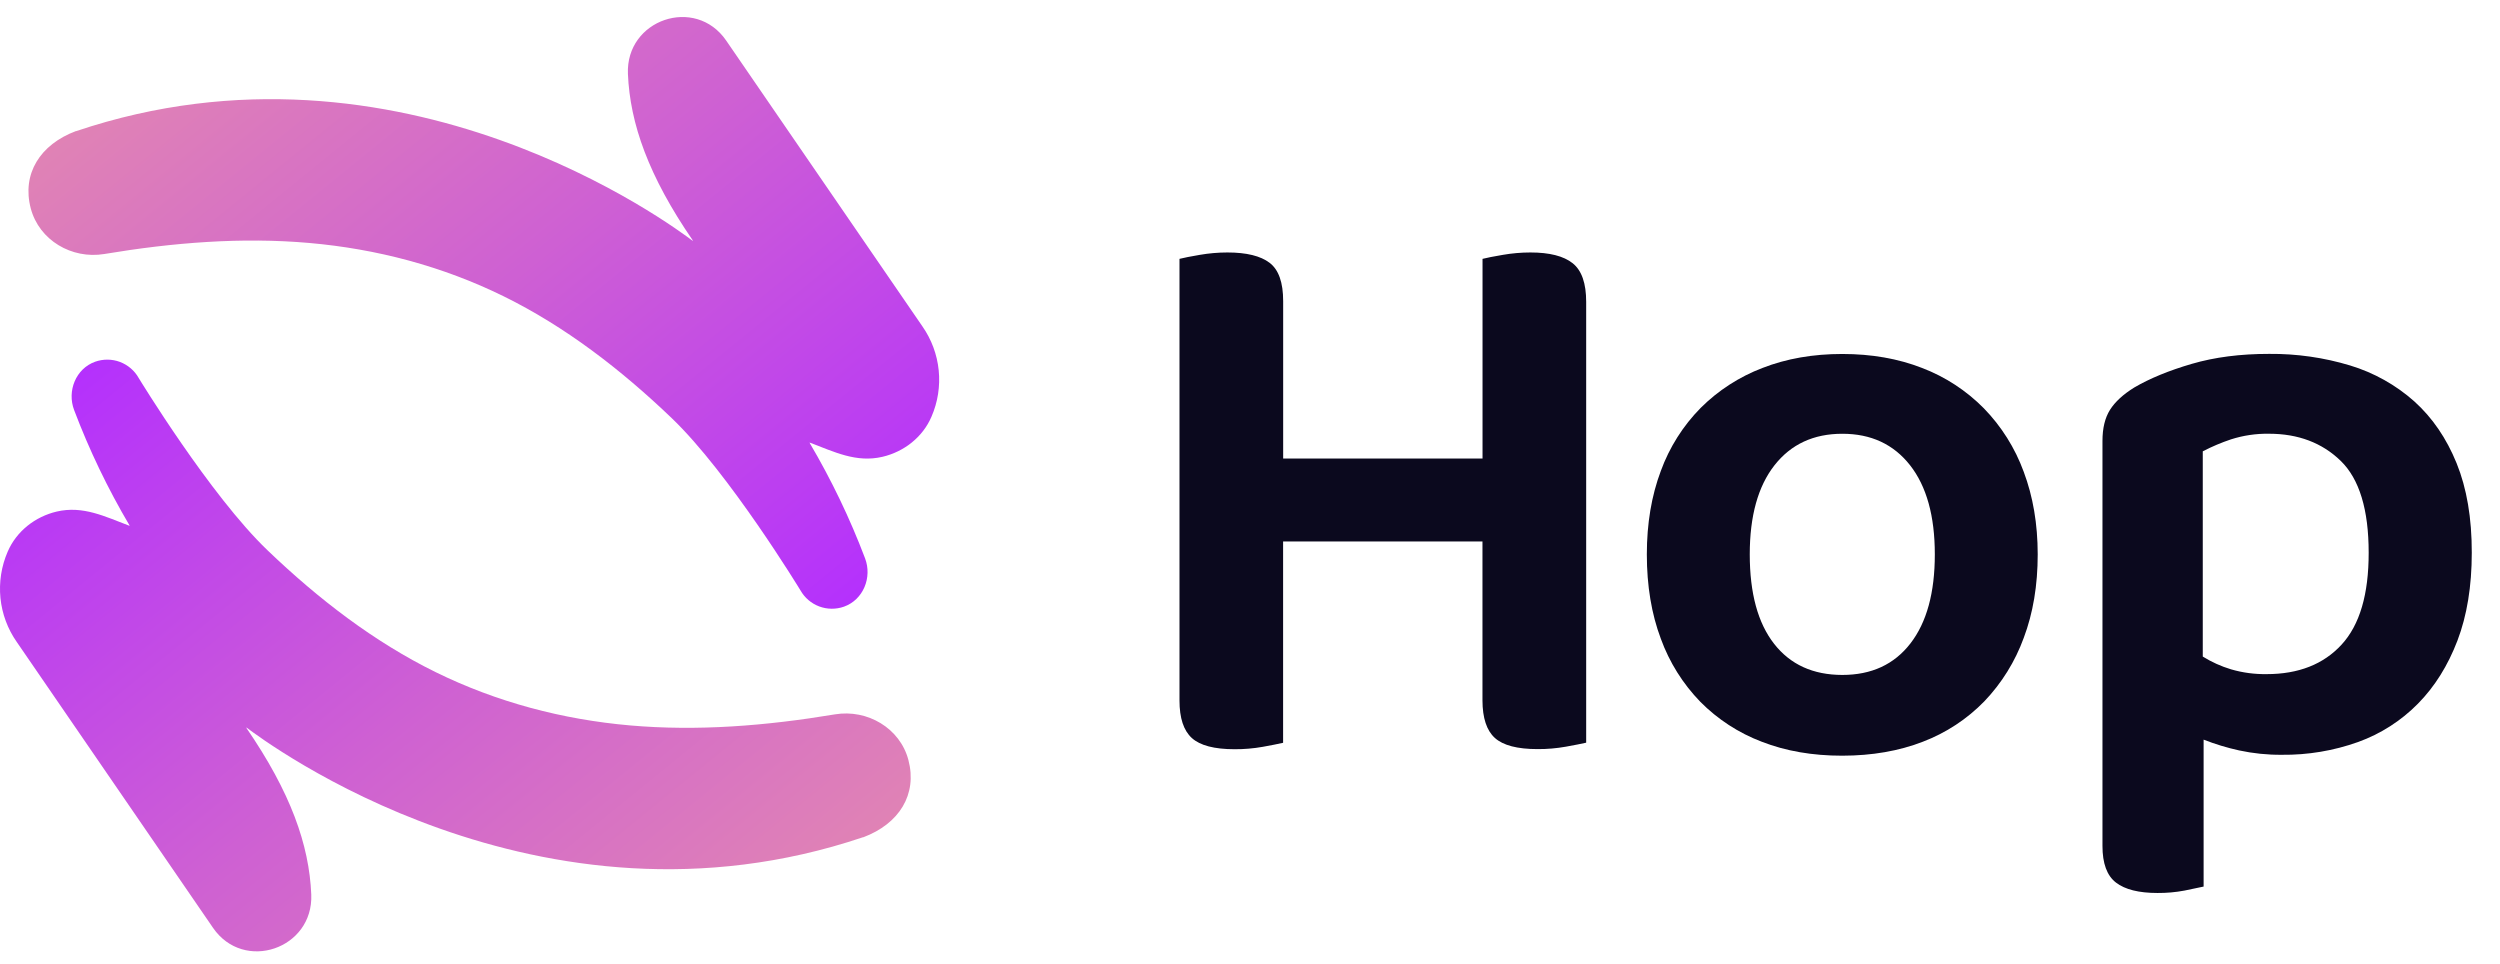
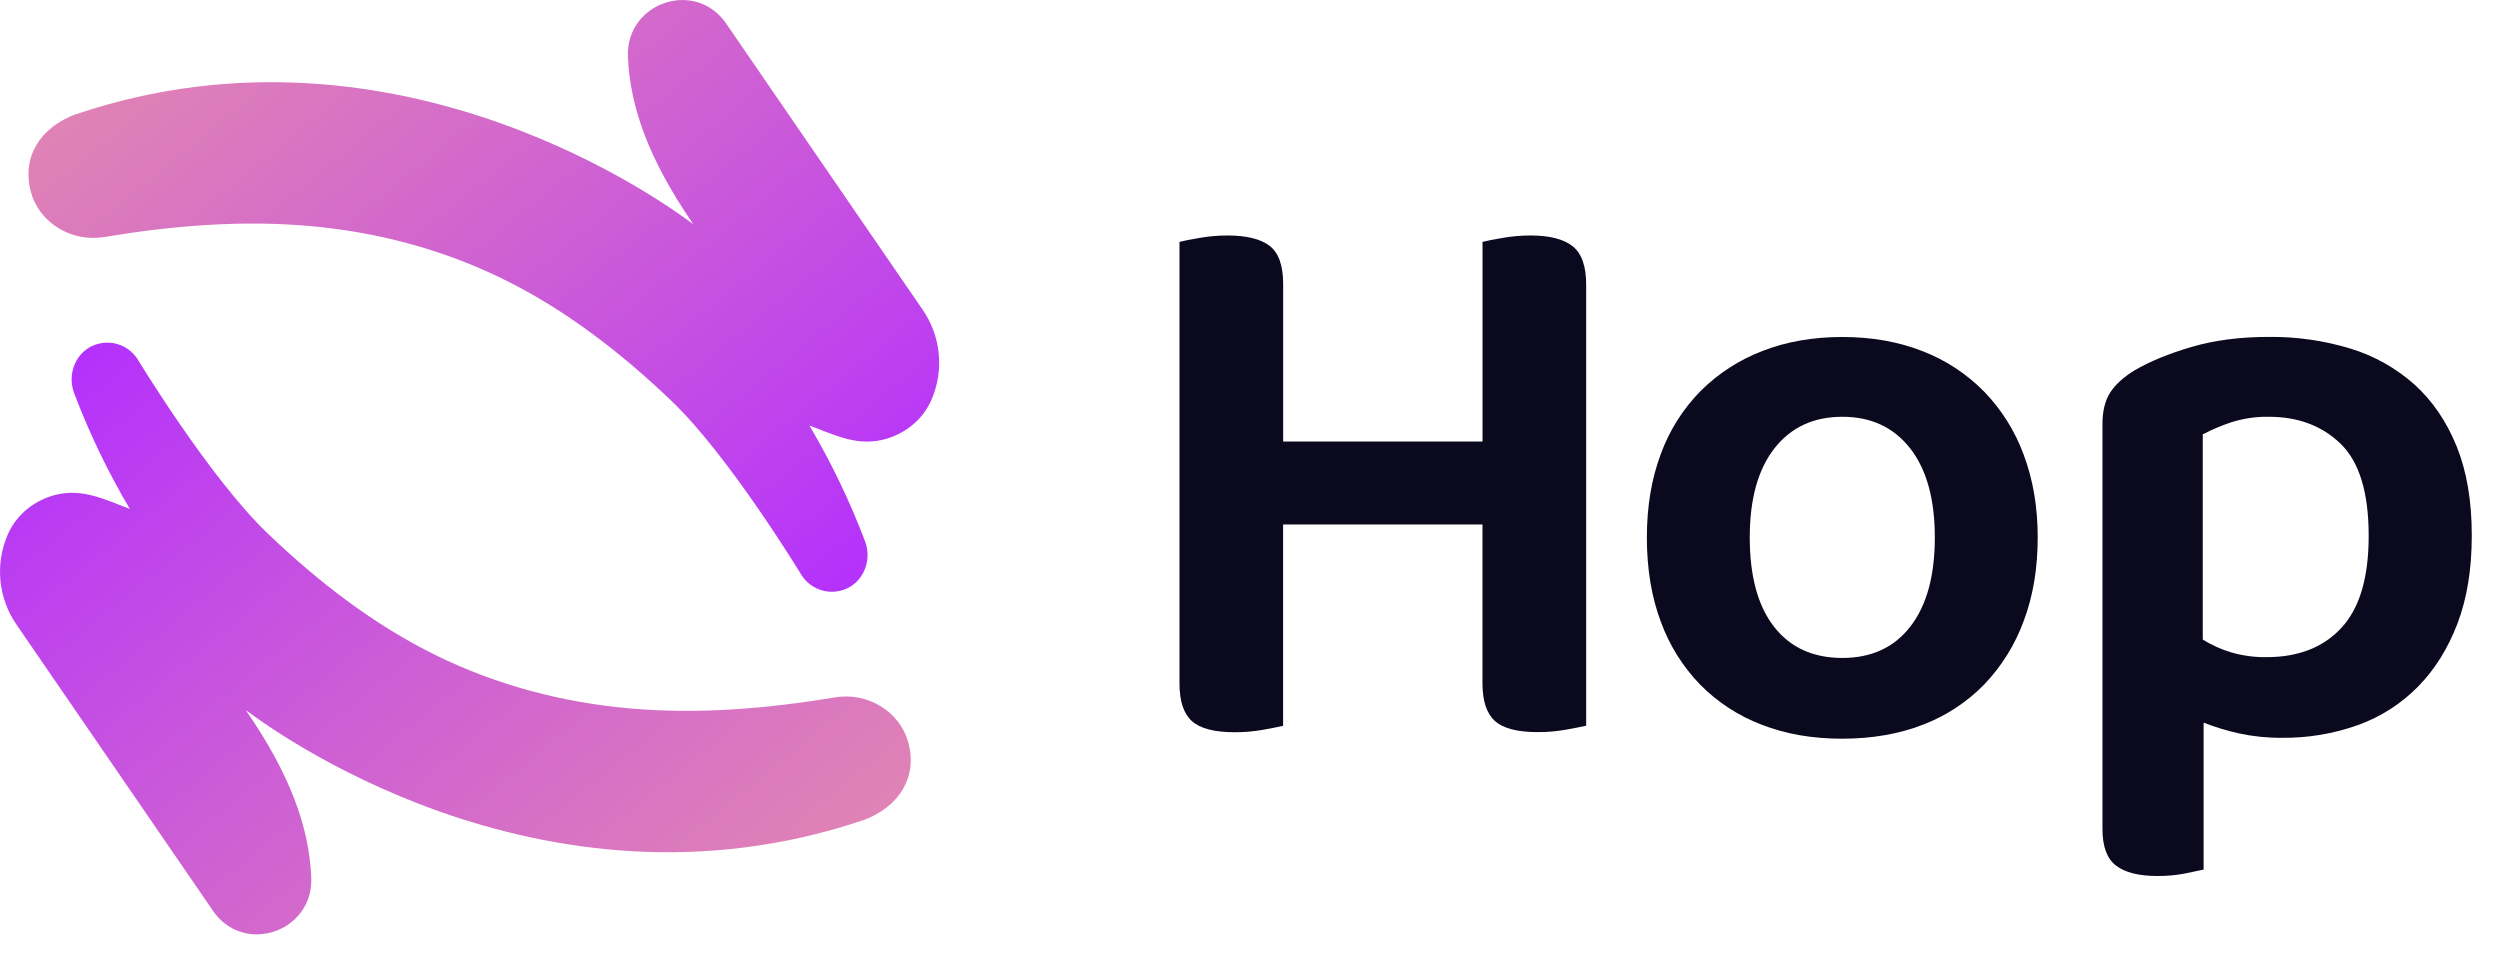
<svg xmlns="http://www.w3.org/2000/svg" width="83" height="32" viewBox="0 0 83 32" fill="none">
-   <path d="M41.927 24.794C41.617 24.849 41.302 24.876 40.986 24.874C40.316 24.874 39.843 24.75 39.57 24.503C39.296 24.255 39.159 23.84 39.159 23.256V8.594C39.3 8.558 39.526 8.514 39.834 8.461C40.136 8.409 40.442 8.382 40.749 8.382C41.384 8.382 41.852 8.497 42.152 8.726C42.453 8.956 42.602 9.381 42.601 9.999V15.223H49.22V8.594C49.361 8.558 49.586 8.514 49.896 8.461C50.197 8.409 50.503 8.382 50.809 8.382C51.445 8.382 51.913 8.501 52.212 8.739C52.513 8.978 52.662 9.406 52.661 10.023V24.657C52.502 24.693 52.277 24.738 51.986 24.79C51.675 24.845 51.361 24.872 51.046 24.87C50.374 24.87 49.902 24.746 49.629 24.499C49.356 24.252 49.219 23.836 49.218 23.252V17.976H42.599V24.661C42.44 24.698 42.215 24.741 41.927 24.794Z" fill="#0B091E" />
-   <path d="M67.652 18.404C67.652 19.431 67.498 20.355 67.189 21.175C66.903 21.962 66.456 22.681 65.878 23.286C65.304 23.875 64.608 24.332 63.839 24.625C63.044 24.933 62.153 25.088 61.164 25.089C60.175 25.09 59.284 24.935 58.489 24.625C57.723 24.334 57.027 23.882 56.45 23.299C55.87 22.701 55.423 21.987 55.139 21.204C54.83 20.382 54.675 19.45 54.675 18.406C54.675 17.382 54.83 16.459 55.139 15.636C55.425 14.851 55.877 14.136 56.464 13.541C57.047 12.96 57.746 12.509 58.515 12.216C59.31 11.906 60.193 11.752 61.163 11.752C62.134 11.752 63.017 11.906 63.812 12.216C64.583 12.51 65.282 12.967 65.863 13.555C66.448 14.156 66.899 14.874 67.187 15.662C67.496 16.483 67.651 17.397 67.652 18.404ZM61.164 14.401C60.211 14.401 59.461 14.749 58.913 15.447C58.366 16.145 58.092 17.131 58.092 18.404C58.092 19.695 58.361 20.685 58.9 21.374C59.438 22.063 60.193 22.407 61.164 22.408C62.135 22.408 62.889 22.059 63.428 21.36C63.967 20.662 64.237 19.676 64.236 18.404C64.236 17.132 63.962 16.146 63.415 15.447C62.867 14.749 62.117 14.4 61.164 14.401Z" fill="#0B091E" />
-   <path d="M75.755 25.059C75.279 25.063 74.804 25.014 74.339 24.914C73.937 24.826 73.543 24.706 73.16 24.556V29.434C73.001 29.469 72.79 29.514 72.525 29.567C72.229 29.623 71.929 29.649 71.628 29.647C71.01 29.647 70.55 29.532 70.251 29.302C69.951 29.072 69.801 28.666 69.802 28.082V14.639C69.802 14.215 69.885 13.871 70.053 13.605C70.221 13.34 70.49 13.092 70.861 12.863C71.374 12.563 72.009 12.302 72.768 12.08C73.527 11.858 74.383 11.748 75.337 11.749C76.247 11.741 77.153 11.87 78.025 12.134C78.813 12.373 79.541 12.78 80.156 13.327C80.755 13.867 81.223 14.551 81.56 15.381C81.897 16.211 82.065 17.201 82.063 18.351C82.063 19.464 81.904 20.436 81.587 21.268C81.269 22.1 80.832 22.798 80.276 23.362C79.717 23.93 79.038 24.365 78.288 24.635C77.476 24.925 76.618 25.069 75.755 25.059ZM75.253 22.381C76.312 22.381 77.142 22.054 77.742 21.4C78.343 20.746 78.642 19.73 78.64 18.351C78.64 16.92 78.331 15.903 77.713 15.302C77.095 14.701 76.3 14.4 75.33 14.4C74.903 14.393 74.478 14.456 74.071 14.586C73.748 14.694 73.434 14.827 73.132 14.984V21.798C73.425 21.98 73.741 22.123 74.071 22.222C74.455 22.334 74.853 22.387 75.253 22.381V22.381Z" fill="#0B091E" />
-   <path d="M30.623 10.834L24.108 1.345C23.085 -0.142 20.771 0.647 20.847 2.454C20.916 4.101 21.531 5.845 23.002 7.984C23.003 7.985 23.003 7.986 23.003 7.988C23.003 7.989 23.002 7.99 23.001 7.991C23 7.992 22.999 7.993 22.998 7.993C22.996 7.994 22.995 7.993 22.994 7.993C22.392 7.544 13.317 0.721 2.53 4.353H2.518C1.328 4.8 0.72 5.775 1.021 6.918C1.3 7.977 2.384 8.612 3.462 8.433C5.753 8.051 8.027 7.87 10.263 8.066C12.499 8.262 14.687 8.836 16.723 9.838C18.76 10.84 20.605 12.258 22.301 13.882C24.208 15.707 26.574 19.598 26.574 19.598C26.713 19.845 26.934 20.035 27.199 20.134C27.464 20.233 27.755 20.235 28.021 20.141C28.662 19.911 28.961 19.171 28.72 18.536C28.217 17.209 27.602 15.928 26.881 14.706C26.88 14.705 26.879 14.703 26.879 14.702C26.879 14.7 26.88 14.699 26.881 14.697C26.882 14.696 26.883 14.696 26.885 14.695C26.886 14.695 26.888 14.695 26.889 14.696C27.687 14.997 28.424 15.371 29.298 15.166C30.01 14.999 30.635 14.514 30.925 13.834C31.136 13.35 31.218 12.82 31.165 12.294C31.112 11.769 30.925 11.266 30.623 10.834V10.834Z" fill="url(#paint0_linear_950_98)" />
-   <path d="M0.558 21.316L7.073 30.805C8.096 32.292 10.409 31.503 10.334 29.696C10.265 28.049 9.65 26.306 8.179 24.166C8.178 24.165 8.178 24.164 8.178 24.162C8.178 24.161 8.178 24.16 8.179 24.159C8.18 24.158 8.182 24.157 8.183 24.157C8.184 24.157 8.186 24.157 8.187 24.157C8.789 24.607 17.863 31.43 28.65 27.797H28.662C29.853 27.35 30.461 26.375 30.159 25.232C29.881 24.173 28.796 23.538 27.719 23.717C25.427 24.099 23.154 24.28 20.918 24.084C18.681 23.888 16.494 23.314 14.457 22.312C12.421 21.31 10.575 19.892 8.88 18.268C6.973 16.443 4.606 12.552 4.606 12.552C4.468 12.305 4.246 12.116 3.982 12.016C3.717 11.917 3.426 11.915 3.159 12.009C2.518 12.239 2.22 12.979 2.461 13.614C2.963 14.941 3.579 16.222 4.3 17.444C4.301 17.445 4.302 17.447 4.302 17.448C4.302 17.45 4.301 17.451 4.3 17.453C4.299 17.454 4.298 17.454 4.296 17.455C4.294 17.455 4.293 17.454 4.292 17.454C3.494 17.153 2.756 16.779 1.883 16.984C1.171 17.151 0.546 17.637 0.255 18.316C0.045 18.8 -0.037 19.33 0.015 19.856C0.068 20.381 0.255 20.884 0.558 21.316V21.316Z" fill="url(#paint1_linear_950_98)" />
+   <path d="M41.927 24.23C41.616 24.285 41.302 24.312 40.986 24.31C40.315 24.31 39.843 24.186 39.57 23.939C39.296 23.692 39.159 23.276 39.159 22.692V8.03C39.3 7.994 39.525 7.95 39.834 7.897C40.136 7.845 40.442 7.818 40.749 7.818C41.384 7.818 41.851 7.933 42.152 8.163C42.452 8.392 42.602 8.817 42.601 9.435V14.659H49.22V8.03C49.361 7.994 49.586 7.95 49.896 7.897C50.197 7.845 50.503 7.818 50.809 7.818C51.445 7.818 51.912 7.937 52.212 8.175C52.513 8.414 52.662 8.842 52.661 9.459V24.094C52.502 24.129 52.276 24.174 51.986 24.226C51.675 24.281 51.361 24.308 51.046 24.306C50.374 24.306 49.902 24.182 49.629 23.935C49.356 23.688 49.219 23.272 49.218 22.689V17.412H42.599V24.097C42.44 24.134 42.215 24.178 41.927 24.23Z" fill="#0B091E" />
+   <path d="M67.652 17.84C67.652 18.867 67.498 19.791 67.189 20.611C66.903 21.398 66.456 22.117 65.878 22.722C65.304 23.311 64.608 23.768 63.839 24.061C63.044 24.369 62.153 24.524 61.164 24.525C60.175 24.526 59.284 24.371 58.489 24.061C57.723 23.77 57.027 23.318 56.45 22.735C55.87 22.137 55.423 21.423 55.139 20.64C54.83 19.818 54.676 18.886 54.676 17.843C54.676 16.818 54.83 15.895 55.139 15.072C55.425 14.287 55.877 13.572 56.464 12.977C57.047 12.396 57.746 11.945 58.515 11.652C59.31 11.342 60.193 11.188 61.163 11.188C62.134 11.188 63.017 11.342 63.812 11.652C64.583 11.947 65.282 12.403 65.863 12.991C66.448 13.592 66.899 14.31 67.187 15.098C67.496 15.919 67.652 16.833 67.652 17.84ZM61.164 13.837C60.211 13.837 59.461 14.186 58.913 14.883C58.366 15.581 58.092 16.567 58.092 17.84C58.092 19.131 58.361 20.121 58.9 20.81C59.438 21.499 60.193 21.843 61.164 21.844C62.135 21.844 62.889 21.495 63.428 20.796C63.967 20.098 64.237 19.113 64.236 17.84C64.236 16.568 63.962 15.582 63.415 14.883C62.867 14.185 62.117 13.836 61.164 13.837Z" fill="#0B091E" />
+   <path d="M75.756 24.495C75.279 24.499 74.804 24.45 74.339 24.35C73.937 24.262 73.543 24.142 73.16 23.992V28.87C73.001 28.905 72.79 28.95 72.525 29.003C72.229 29.059 71.929 29.085 71.628 29.083C71.01 29.083 70.551 28.968 70.251 28.738C69.951 28.508 69.801 28.102 69.802 27.518V14.075C69.802 13.651 69.886 13.307 70.053 13.041C70.221 12.776 70.49 12.528 70.861 12.299C71.374 11.999 72.01 11.738 72.768 11.516C73.527 11.294 74.383 11.184 75.337 11.185C76.247 11.177 77.154 11.306 78.025 11.57C78.814 11.809 79.541 12.216 80.157 12.763C80.755 13.303 81.223 13.987 81.56 14.817C81.897 15.648 82.065 16.637 82.063 17.787C82.063 18.9 81.904 19.872 81.587 20.704C81.269 21.536 80.832 22.234 80.276 22.798C79.717 23.366 79.038 23.801 78.288 24.071C77.476 24.361 76.618 24.505 75.756 24.495ZM75.253 21.817C76.312 21.817 77.142 21.49 77.742 20.836C78.343 20.182 78.642 19.166 78.64 17.787C78.64 16.356 78.331 15.34 77.713 14.738C77.095 14.137 76.3 13.837 75.33 13.837C74.903 13.829 74.478 13.892 74.072 14.022C73.748 14.13 73.434 14.263 73.132 14.42V21.234C73.425 21.416 73.741 21.559 74.072 21.658C74.455 21.77 74.853 21.824 75.253 21.817V21.817Z" fill="#0B091E" />
+   <path d="M30.623 10.27L24.108 0.781C23.085 -0.706 20.771 0.083 20.847 1.89C20.916 3.537 21.531 5.281 23.002 7.42C23.003 7.421 23.003 7.422 23.003 7.424C23.003 7.425 23.002 7.426 23.001 7.427C23 7.428 22.999 7.429 22.998 7.429C22.997 7.43 22.995 7.429 22.994 7.429C22.392 6.98 13.317 0.157 2.53 3.79H2.518C1.328 4.236 0.72 5.211 1.021 6.354C1.3 7.413 2.384 8.048 3.462 7.869C5.753 7.487 8.027 7.306 10.263 7.502C12.499 7.698 14.687 8.272 16.723 9.274C18.76 10.276 20.605 11.694 22.301 13.318C24.208 15.143 26.574 19.034 26.574 19.034C26.713 19.281 26.934 19.471 27.199 19.57C27.464 19.669 27.755 19.672 28.021 19.577C28.662 19.347 28.961 18.607 28.72 17.972C28.217 16.645 27.602 15.364 26.881 14.142C26.88 14.141 26.879 14.139 26.879 14.138C26.879 14.136 26.88 14.135 26.881 14.134C26.882 14.133 26.883 14.132 26.885 14.132C26.886 14.131 26.888 14.132 26.889 14.133C27.687 14.433 28.424 14.807 29.298 14.602C30.01 14.435 30.635 13.95 30.925 13.271C31.136 12.786 31.218 12.256 31.165 11.731C31.112 11.205 30.925 10.702 30.623 10.27V10.27Z" fill="url(#paint0_linear_1002_211)" />
+   <path d="M0.558 20.753L7.073 30.241C8.096 31.728 10.41 30.939 10.334 29.132C10.265 27.485 9.65 25.742 8.179 23.602C8.178 23.601 8.178 23.6 8.178 23.599C8.178 23.597 8.179 23.596 8.179 23.595C8.18 23.594 8.182 23.593 8.183 23.593C8.184 23.593 8.186 23.593 8.187 23.593C8.789 24.043 17.863 30.866 28.65 27.233H28.663C29.853 26.786 30.461 25.811 30.16 24.668C29.881 23.61 28.797 22.974 27.719 23.153C25.428 23.535 23.154 23.717 20.918 23.52C18.681 23.324 16.494 22.75 14.457 21.748C12.421 20.746 10.576 19.328 8.88 17.704C6.973 15.88 4.606 11.988 4.606 11.988C4.468 11.741 4.247 11.552 3.982 11.452C3.717 11.353 3.426 11.351 3.16 11.445C2.518 11.675 2.22 12.415 2.461 13.05C2.963 14.377 3.579 15.659 4.3 16.88C4.301 16.881 4.302 16.883 4.302 16.884C4.302 16.886 4.301 16.887 4.3 16.889C4.299 16.89 4.298 16.891 4.296 16.891C4.295 16.891 4.293 16.891 4.292 16.89C3.494 16.589 2.756 16.215 1.883 16.42C1.171 16.587 0.546 17.073 0.255 17.752C0.045 18.236 -0.037 18.766 0.016 19.292C0.069 19.817 0.255 20.32 0.558 20.753V20.753Z" fill="url(#paint1_linear_1002_211)" />
  <defs>
-     <linearGradient id="paint0_linear_950_98" x1="32.781" y1="29.196" x2="-5.471" y2="-17.858" gradientUnits="userSpaceOnUse">
+     <linearGradient id="paint0_linear_1002_211" x1="32.781" y1="28.632" x2="-5.471" y2="-18.422" gradientUnits="userSpaceOnUse">
      <stop offset="0.15" stop-color="#B32EFF" />
      <stop offset="0.42" stop-color="#CE60D3" />
      <stop offset="0.65" stop-color="#E185B3" />
      <stop offset="0.84" stop-color="#EE9C9F" />
      <stop offset="0.96" stop-color="#F2A498" />
    </linearGradient>
-     <linearGradient id="paint1_linear_950_98" x1="-1.601" y1="2.954" x2="36.652" y2="50.008" gradientUnits="userSpaceOnUse">
+     <linearGradient id="paint1_linear_1002_211" x1="-1.601" y1="2.39" x2="36.652" y2="49.444" gradientUnits="userSpaceOnUse">
      <stop offset="0.15" stop-color="#B32EFF" />
      <stop offset="0.42" stop-color="#CE60D3" />
      <stop offset="0.65" stop-color="#E185B3" />
      <stop offset="0.84" stop-color="#EE9C9F" />
      <stop offset="0.96" stop-color="#F2A498" />
    </linearGradient>
  </defs>
</svg>
